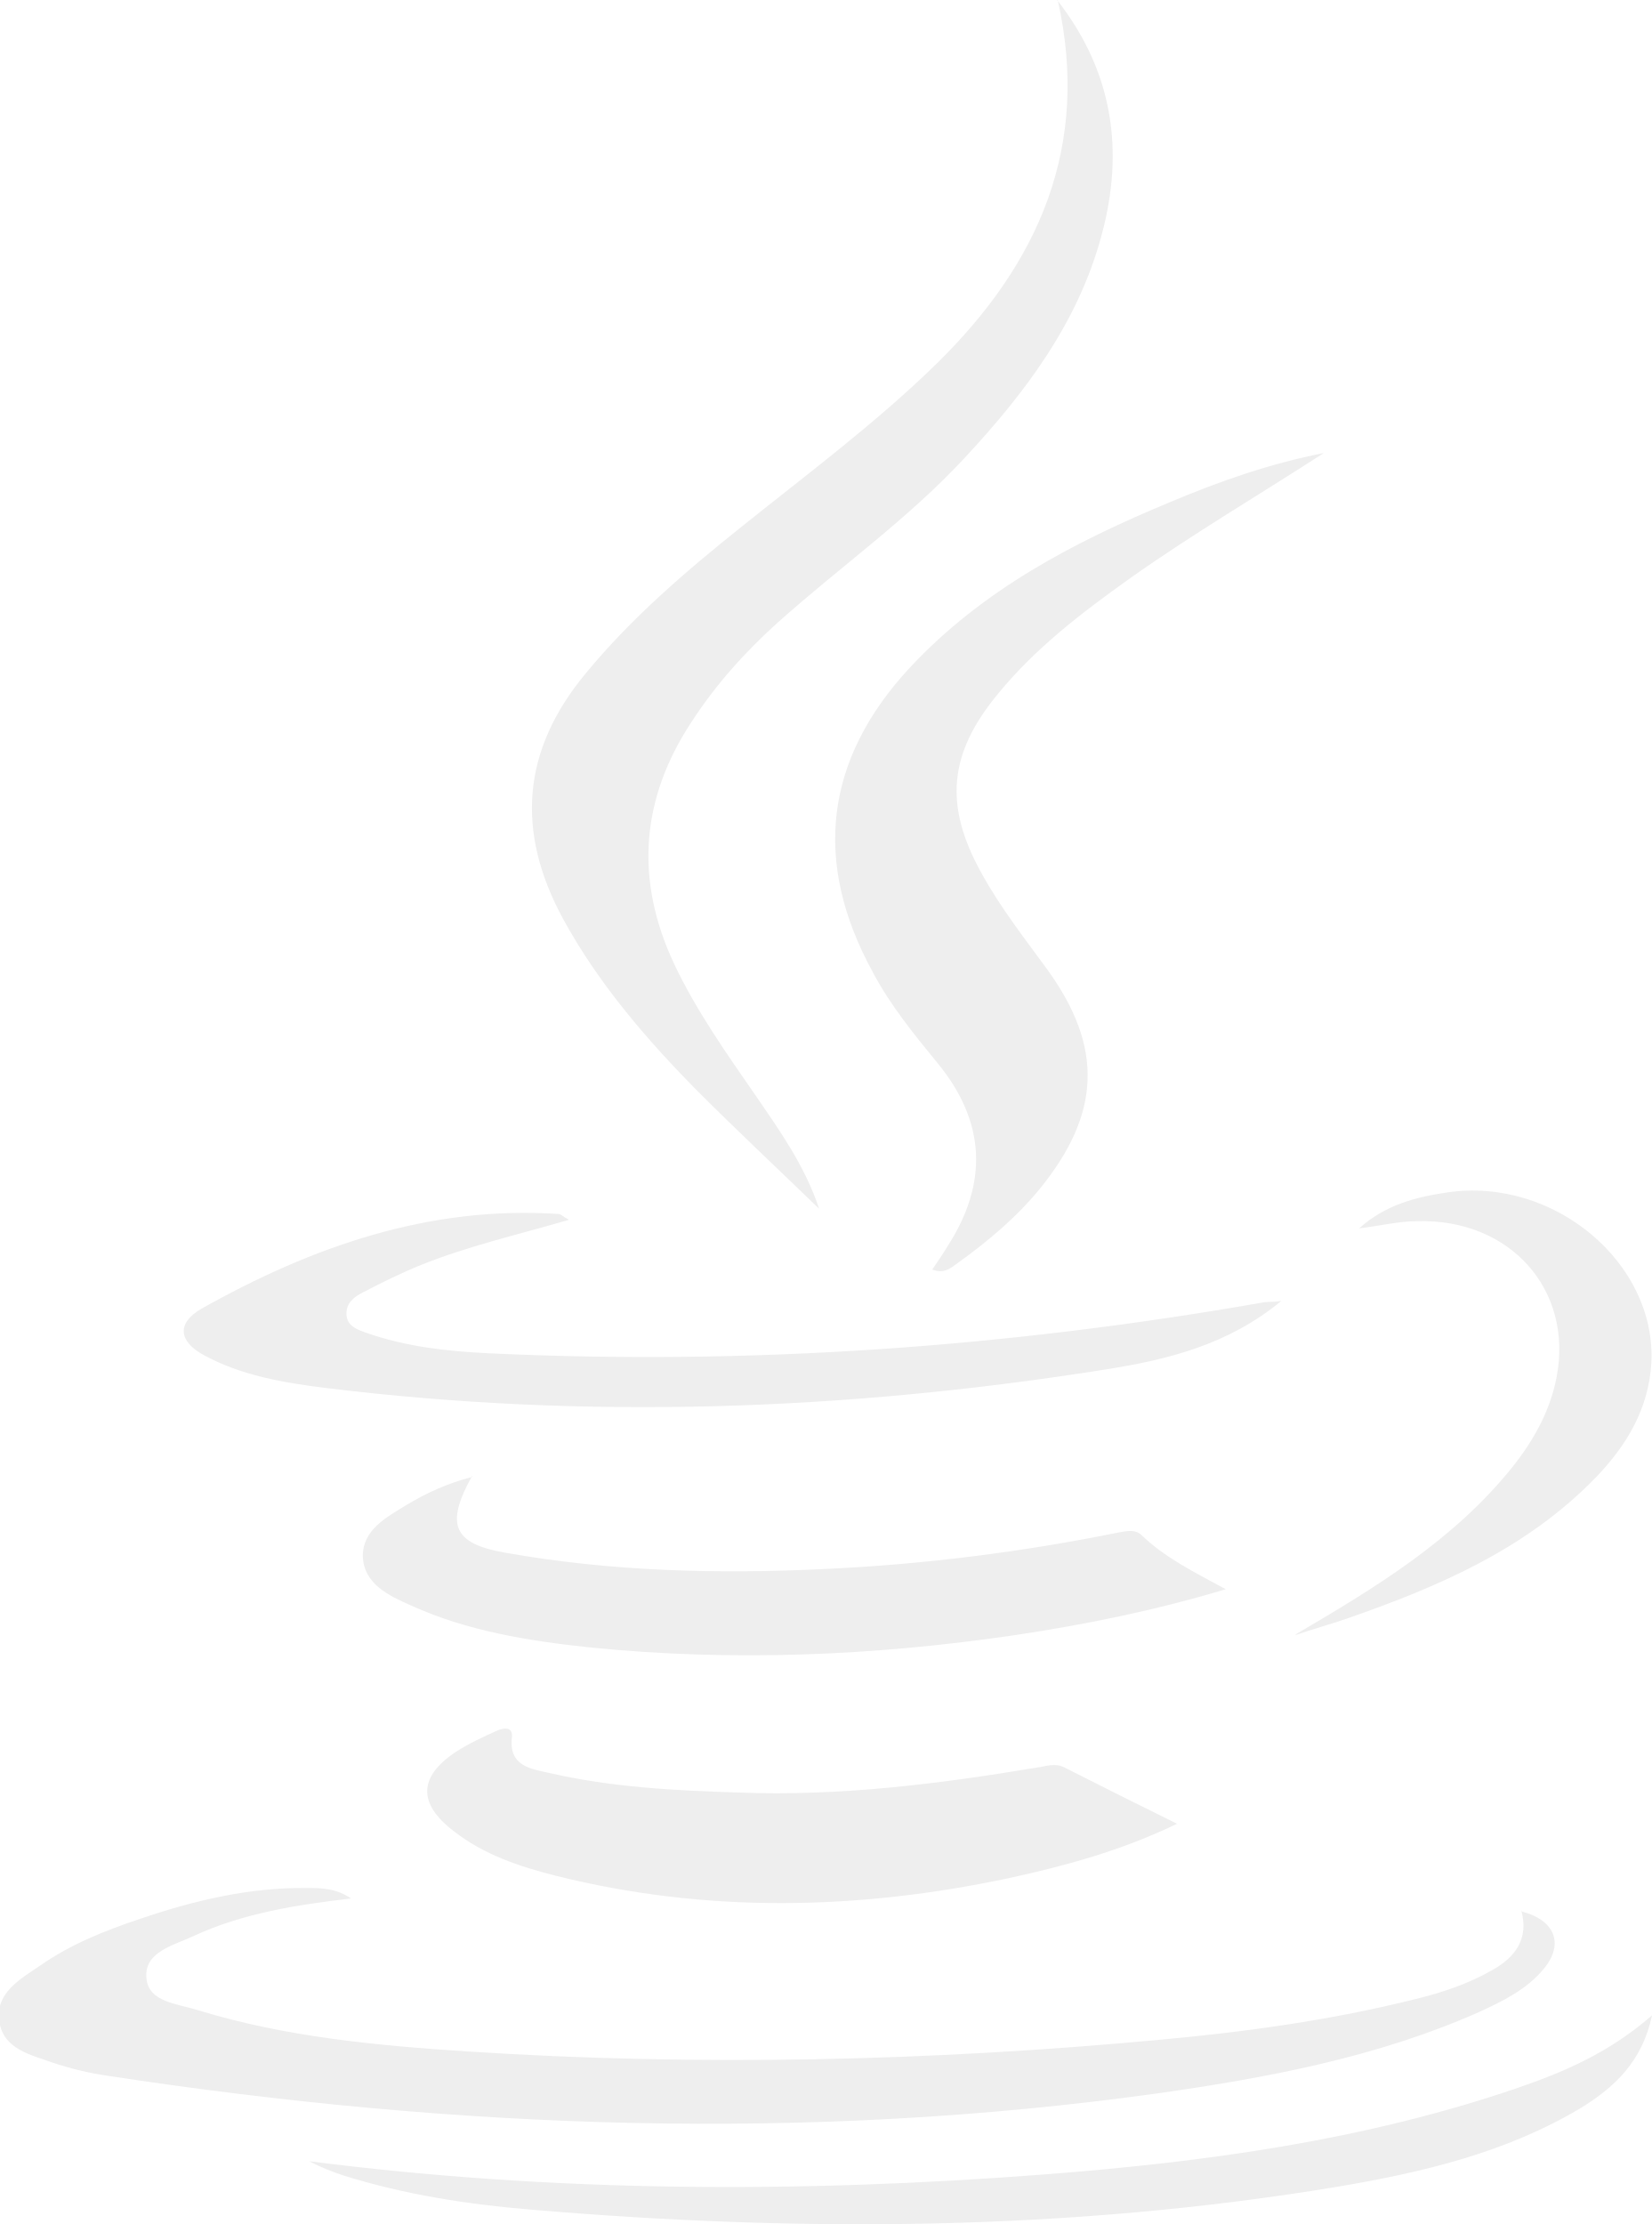
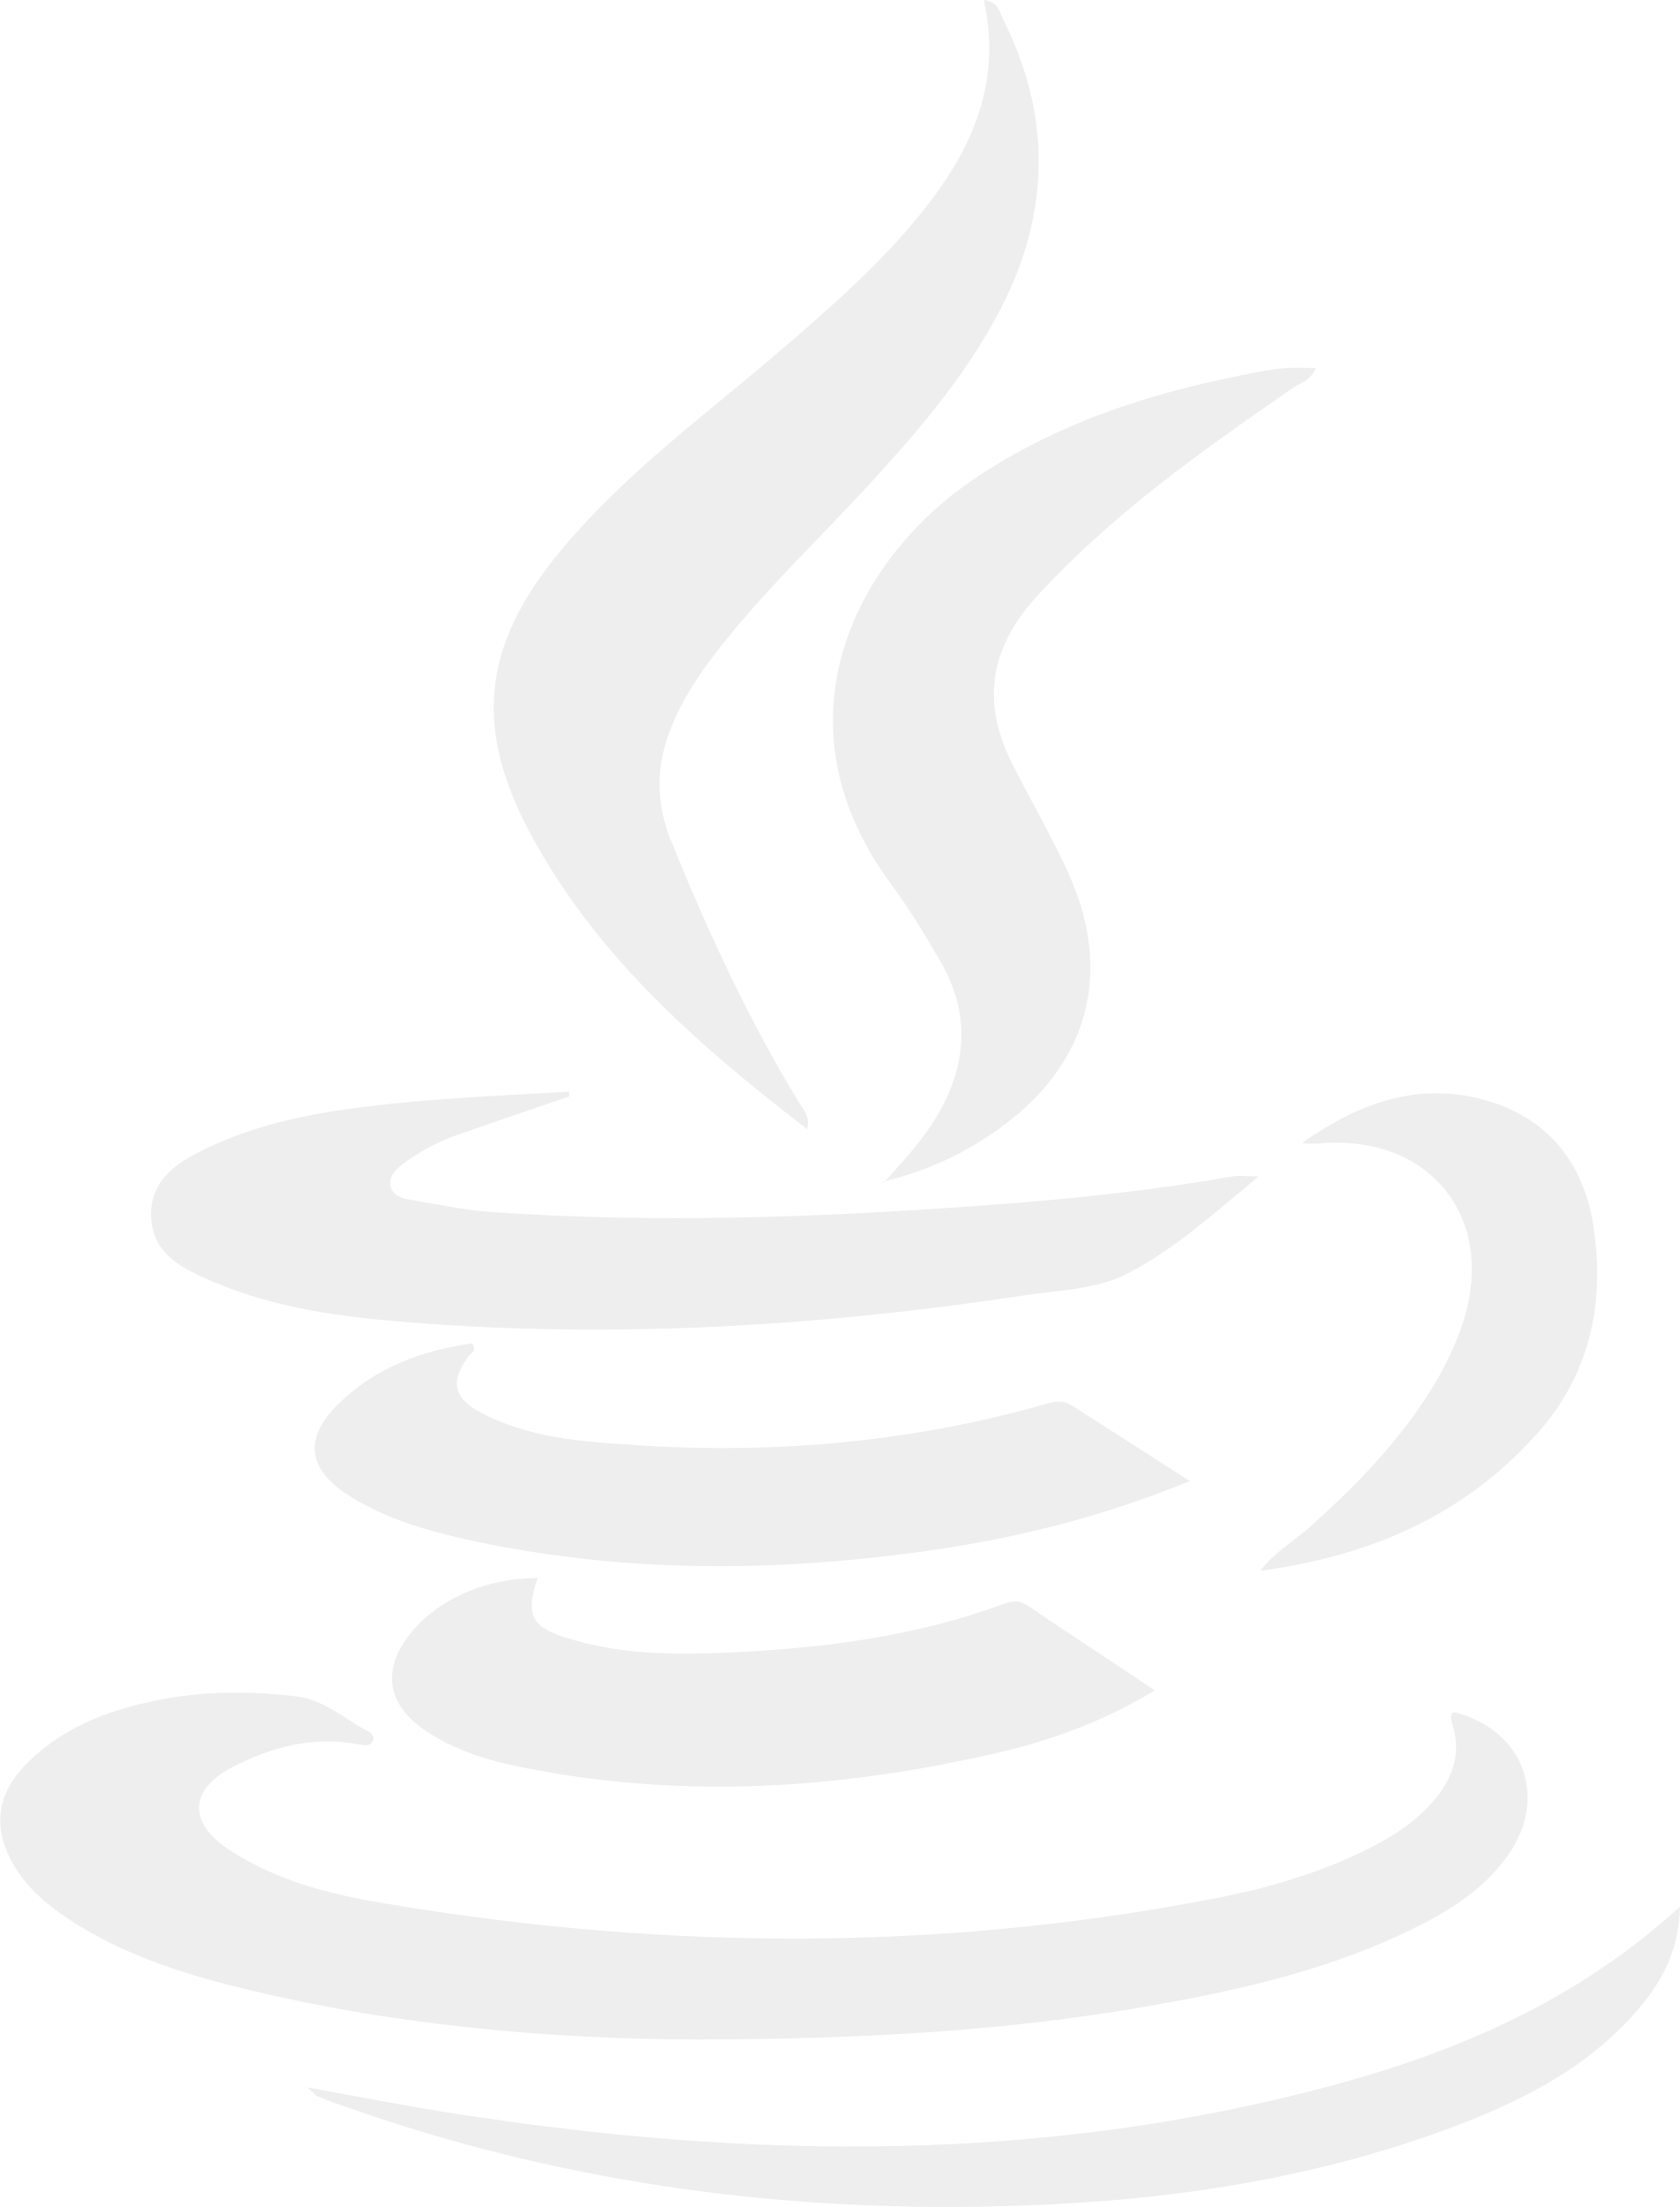
- <svg xmlns="http://www.w3.org/2000/svg" id="Capa_1" data-name="Capa 1" viewBox="0 0 25.27 34.02">
-   <path d="M16.17,0c.86,1.1,1.03,2.31.68,3.6-.36,1.34-1.17,2.41-2.09,3.4-.87.94-1.91,1.67-2.86,2.52-.5.45-.95.95-1.32,1.52-.78,1.18-.87,2.42-.27,3.7.34.72.8,1.37,1.25,2.02.37.54.75,1.07.97,1.73-.62-.6-1.25-1.19-1.86-1.8-.79-.8-1.52-1.65-2.06-2.64-.72-1.33-.63-2.57.35-3.75.7-.85,1.53-1.56,2.38-2.24,1.01-.81,2.06-1.59,2.99-2.5,1.57-1.54,2.35-3.33,1.85-5.56Z" style="fill: #eee; stroke-width: 0px;" />
-   <path d="M23.28,29.24c.5.13.65.49.34.87-.26.32-.63.5-1,.67-1.56.69-3.22,1-4.9,1.24-5.38.75-10.74.55-16.09-.27-.28-.04-.56-.11-.83-.2-.33-.12-.74-.2-.81-.62-.07-.44.31-.65.62-.86.47-.33,1-.54,1.54-.72.82-.28,1.67-.48,2.54-.47.22,0,.44,0,.68.16-.85.1-1.67.23-2.42.58-.3.14-.75.24-.71.64.03.37.48.39.79.49,1.34.41,2.73.54,4.11.63,3.54.23,7.09.15,10.62-.18,1.31-.12,2.61-.3,3.89-.62.41-.1.8-.23,1.17-.44.36-.2.57-.48.45-.92h0Z" style="fill: #eee; stroke-width: 0px;" />
-   <path d="M20.25,6.93c-.99.64-2.01,1.24-2.97,1.92-.73.52-1.45,1.07-2.02,1.77-.75.91-.82,1.7-.25,2.73.29.53.66,1,1.01,1.48.86,1.19.82,2.2-.11,3.35-.36.44-.8.81-1.26,1.14-.11.08-.21.17-.39.1.08-.12.16-.23.23-.35.63-.97.59-1.91-.15-2.81-.36-.44-.72-.88-.99-1.39-.92-1.68-.74-3.25.57-4.66,1.11-1.19,2.51-1.92,3.98-2.53.76-.32,1.53-.59,2.35-.75Z" style="fill: #eee; stroke-width: 0px;" />
-   <path d="M18,27.9c-.85.41-1.7.64-2.57.83-2.31.49-4.63.54-6.94-.04-.55-.14-1.09-.32-1.55-.68-.55-.42-.54-.83.03-1.21.2-.13.42-.23.64-.33.1-.04.24-.06.22.11-.05.44.3.48.57.54.95.22,1.93.27,2.9.3,1.53.06,3.05-.13,4.55-.38.15-.02.29-.08.44,0,.55.28,1.11.56,1.72.86Z" style="fill: #eee; stroke-width: 0px;" />
-   <path d="M7.22,22.58c-.41.74-.29,1.03.5,1.17,1.63.29,3.27.33,4.91.25,1.51-.07,3.01-.26,4.49-.56.12-.02.24-.05.34.04.35.34.79.56,1.29.83-1.1.33-2.15.54-3.21.7-2.17.32-4.34.41-6.52.19-.94-.1-1.87-.25-2.73-.64-.34-.15-.73-.33-.74-.76,0-.4.36-.59.67-.78.3-.18.62-.33,1.01-.43Z" style="fill: #eee; stroke-width: 0px;" />
-   <path d="M8.7,18.66c-.79.23-1.54.4-2.26.69-.3.12-.6.27-.89.42-.14.07-.26.17-.25.34.01.18.17.23.31.28.6.21,1.23.28,1.85.31,3.99.19,7.95-.09,11.88-.78.07-.01.14,0,.26-.02-.81.67-1.74.9-2.7,1.05-3.97.63-7.94.77-11.93.28-.64-.08-1.28-.19-1.85-.5-.39-.21-.42-.49-.04-.71,1.69-.95,3.48-1.58,5.46-1.45.04,0,.07.04.15.08Z" style="fill: #eee; stroke-width: 0px;" />
-   <path d="M25.27,30.83c-.15.71-.58,1.1-1.08,1.41-1.15.69-2.43.99-3.73,1.21-4.1.68-8.22.7-12.34.35-.97-.08-1.93-.23-2.86-.52-.18-.06-.36-.13-.53-.22,3.75.48,7.51.49,11.27.2,2.45-.19,4.87-.52,7.21-1.32.73-.25,1.42-.55,2.07-1.12Z" style="fill: #eee; stroke-width: 0px;" />
-   <path d="M19.82,25c1.23-.72,2.41-1.44,3.3-2.54.33-.41.59-.87.69-1.39.26-1.34-.71-2.43-2.13-2.39-.28,0-.56.07-.89.11.4-.36.87-.48,1.35-.55,1.63-.24,3.2,1.08,3.12,2.61-.04.69-.37,1.25-.84,1.74-1.06,1.1-2.41,1.68-3.82,2.17-.26.09-.52.16-.78.25Z" style="fill: #eee; stroke-width: 0px;" />
+ <svg xmlns="http://www.w3.org/2000/svg" id="Capa_1" data-name="Capa 1" viewBox="0 0 25.55 33.58">
+   <defs>
+     <style>
+       .cls-1 {
+         fill: #eee;
+         stroke-width: 0px;
+       }
+     </style>
+   </defs>
+   <path class="cls-1" d="M11,31.03c-2.01.02-4.61-.13-7.16-.74-.93-.22-1.85-.5-2.67-1.01-.35-.22-.68-.47-.91-.82-.39-.6-.34-1.16.18-1.66.58-.57,1.33-.82,2.11-.96.64-.11,1.29-.11,1.95-.03.44.05.74.35,1.1.53.06.03.11.1.07.16-.05.08-.15.05-.22.04-.68-.13-1.32.04-1.92.35-.65.34-.67.84-.05,1.25.77.51,1.66.71,2.55.85,4.2.69,8.39.7,12.58-.13.74-.15,1.47-.37,2.15-.7.36-.18.7-.38.98-.68.33-.35.51-.75.36-1.24-.07-.22.02-.2.16-.15.96.32,1.27,1.3.69,2.13-.38.54-.92.87-1.5,1.15-1.13.55-2.34.85-3.57,1.08-2.07.39-4.16.56-6.87.58Z" />
+   <path class="cls-1" d="M14.97,0c.22.03.24.18.29.29.74,1.47.72,2.94-.03,4.4-.48.93-1.14,1.73-1.84,2.5-.81.9-1.7,1.72-2.45,2.68-.3.38-.56.77-.74,1.23-.22.56-.22,1.11,0,1.67.56,1.38,1.18,2.73,1.96,4.01.07.11.17.21.12.4-1.61-1.24-3.13-2.56-4.13-4.35-.97-1.72-.84-3.01.43-4.51.97-1.15,2.18-2.03,3.31-3,.87-.75,1.73-1.5,2.4-2.44.61-.86.92-1.79.68-2.87Z" />
+   <path class="cls-1" d="M8.67,16.68c-.56.19-1.12.38-1.69.58-.29.1-.56.24-.81.42-.12.09-.25.19-.23.35.02.17.2.21.34.23.39.07.78.15,1.18.18,2.55.18,5.11.08,7.65-.11,1.22-.09,2.44-.22,3.64-.43.1-.02.2,0,.4,0-.7.58-1.31,1.13-2.02,1.49-.46.23-1.03.24-1.55.32-3.1.47-6.22.66-9.35.41-1.02-.08-2.04-.21-2.99-.62-.44-.19-.91-.4-.94-.97-.03-.61.44-.87.91-1.09.88-.41,1.83-.55,2.78-.65.89-.09,1.78-.13,2.67-.18,0,.02,0,.04,0,.07Z" />
+   <path class="cls-1" d="M13.45,17.99c.32-.35.59-.65.8-1,.46-.77.52-1.55.07-2.34-.23-.4-.47-.8-.75-1.18-1.82-2.45-.57-4.87,1.09-6.07,1.32-.94,2.81-1.42,4.38-1.72.18-.04.37-.07.55-.08.13-.01.26,0,.43,0-.07.18-.22.22-.33.29-1.39.96-2.77,1.93-3.92,3.19-.72.79-.84,1.62-.36,2.56.27.53.57,1.05.82,1.59.73,1.56.34,2.99-1.08,3.98-.5.35-1.05.61-1.72.77Z" />
+   <path class="cls-1" d="M18.09,22.54c-1.37.56-2.7.88-4.07,1.07-2.34.32-4.67.32-6.98-.2-.62-.14-1.24-.33-1.77-.68-.59-.39-.64-.85-.14-1.35.57-.57,1.28-.83,2.05-.94.08.11,0,.14-.04.18-.3.4-.25.66.21.89.64.33,1.34.41,2.05.46,2.21.17,4.38,0,6.52-.61.13-.04.25-.06.38.02.58.37,1.16.74,1.81,1.16Z" />
+   <path class="cls-1" d="M17.57,25.72c-.86.52-1.72.81-2.62,1-2.39.53-4.79.65-7.2.13-.44-.1-.87-.25-1.25-.5-.63-.41-.71-.97-.21-1.55.42-.49,1.13-.79,1.89-.79-.19.56-.1.75.47.92.75.23,1.52.25,2.29.22,1.48-.06,2.94-.23,4.34-.75.14-.05.25-.05.37.04.62.42,1.24.82,1.92,1.28Z" />
+   <path class="cls-1" d="M4.68,31.76c.82.15,1.53.29,2.25.4,4.49.7,8.96.76,13.38-.44,1.91-.52,3.71-1.3,5.25-2.71-.01.63-.25,1.1-.6,1.52-.75.9-1.75,1.41-2.82,1.82-2.25.85-4.6,1.17-7,1.22-3.41.08-6.73-.39-9.95-1.54-.13-.04-.25-.09-.37-.14-.02,0-.03-.03-.14-.13Z" />
+   <path class="cls-1" d="M23.39,21.81c-1.12,1.26-2.57,1.87-4.21,2.09.19-.27.48-.43.73-.65.73-.65,1.4-1.34,1.91-2.18.19-.32.35-.66.46-1.01.46-1.54-.51-2.76-2.12-2.67-.11.01-.23.02-.35,0,.91-.64,1.88-.98,2.98-.59.9.33,1.36,1.05,1.47,1.97.15,1.13-.1,2.18-.87,3.04Z" />
</svg>
